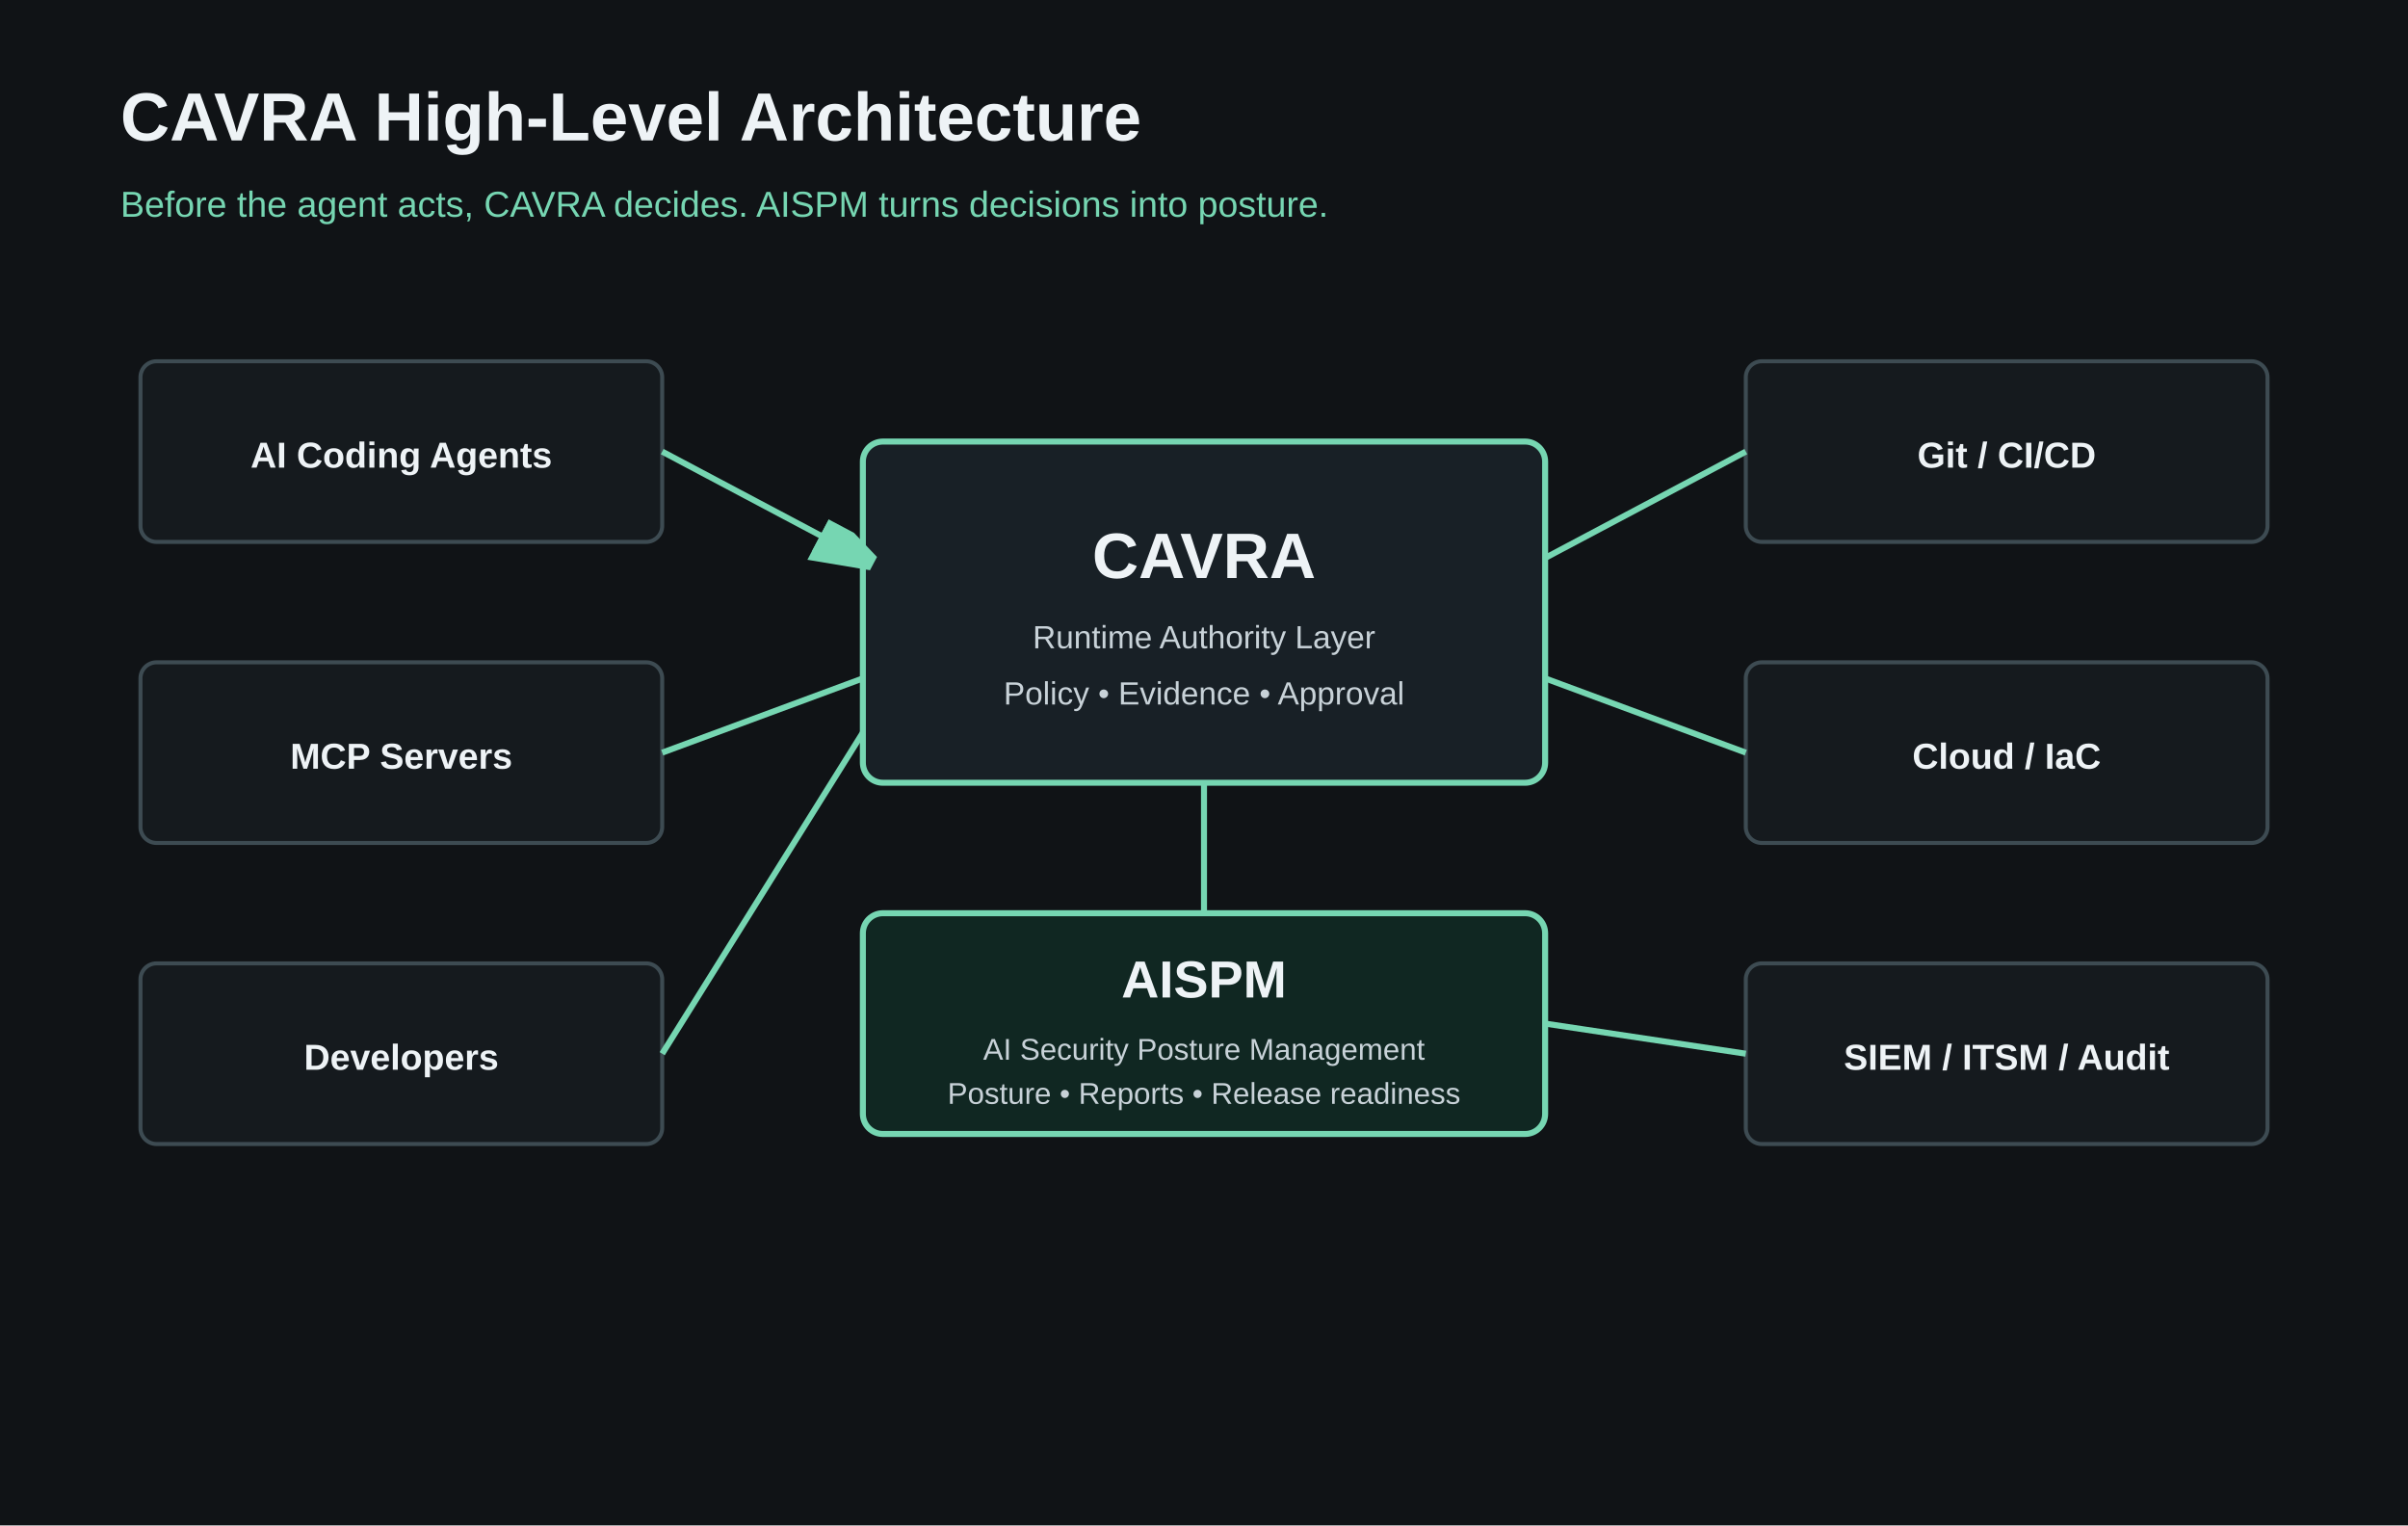
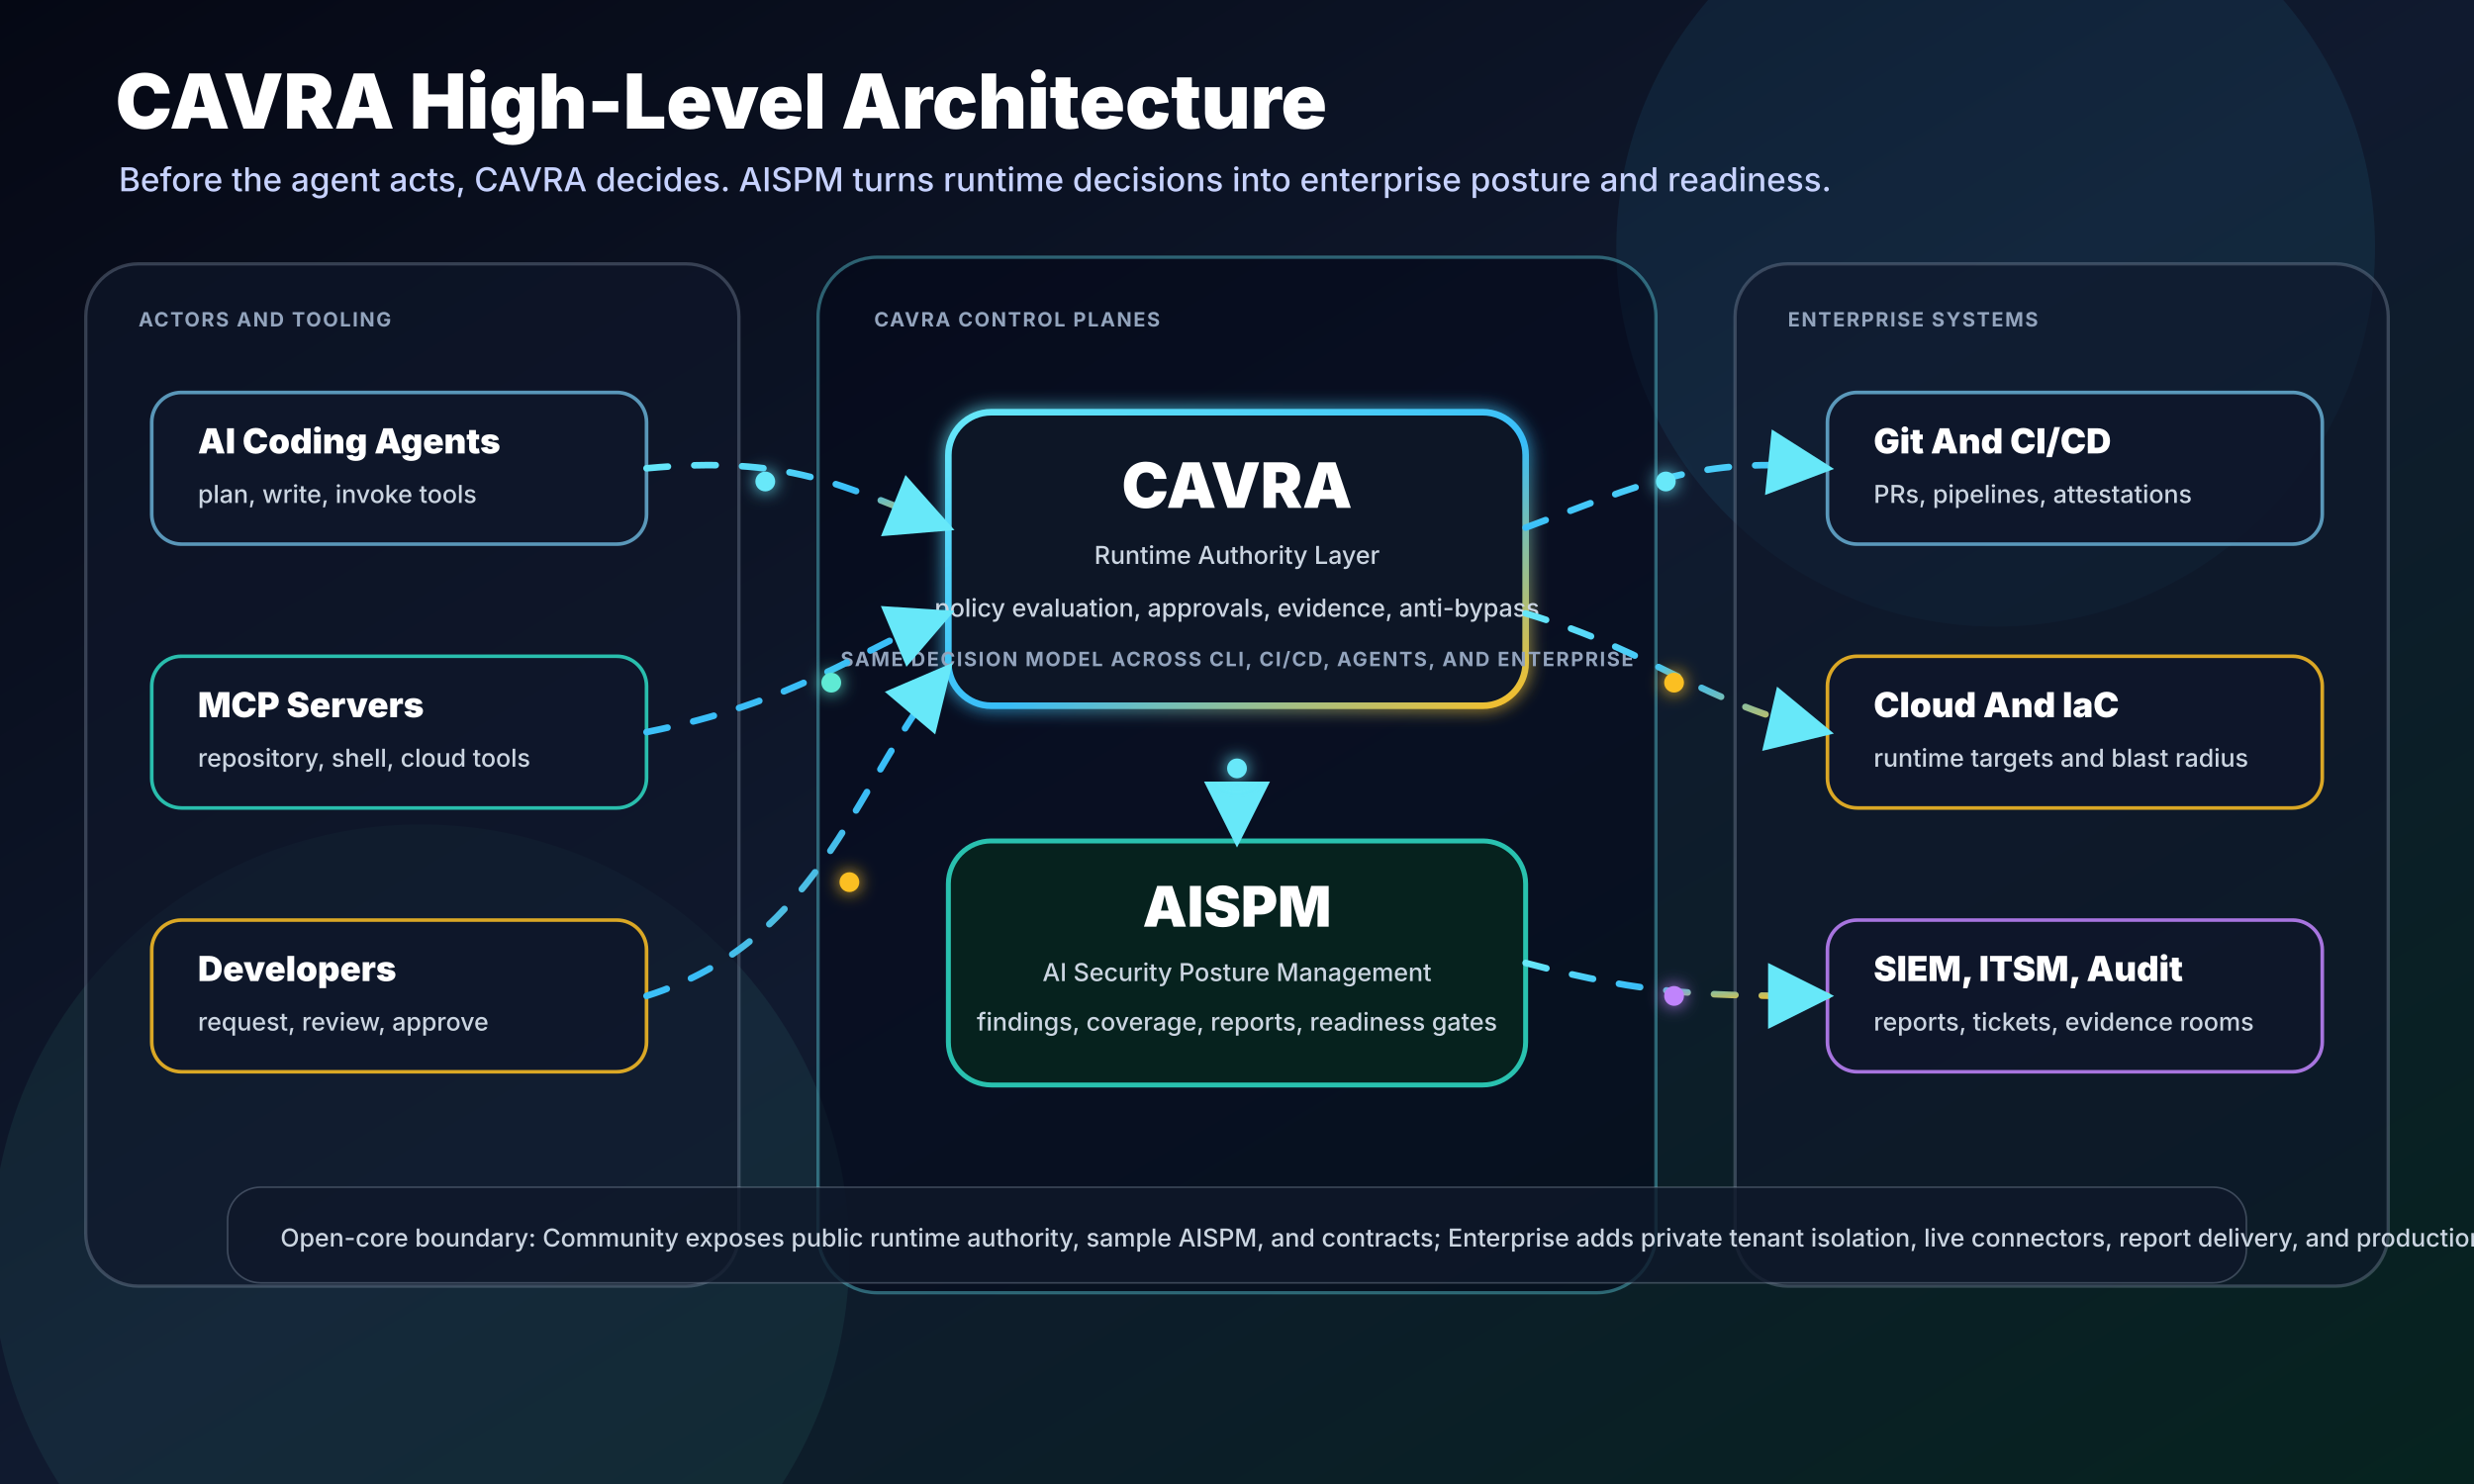
- <svg xmlns="http://www.w3.org/2000/svg" width="1200" height="760" viewBox="0 0 1200 760" role="img" aria-label="CAVRA high level architecture with AISPM">
-   <rect width="1200" height="760" fill="#101316" />
-   <text x="60" y="70" fill="#eef3f6" font-family="Arial" font-size="34" font-weight="700">CAVRA High-Level Architecture</text>
-   <text x="60" y="108" fill="#76d6b2" font-family="Arial" font-size="18">Before the agent acts, CAVRA decides. AISPM turns decisions into posture.</text>
-   <rect x="430" y="220" width="340" height="170" rx="10" fill="#182026" stroke="#76d6b2" stroke-width="3" />
-   <text x="600" y="288" text-anchor="middle" fill="#eef3f6" font-family="Arial" font-size="32" font-weight="700">CAVRA</text>
-   <text x="600" y="323" text-anchor="middle" fill="#c8d2d8" font-family="Arial" font-size="16">Runtime Authority Layer</text>
-   <text x="600" y="351" text-anchor="middle" fill="#c8d2d8" font-family="Arial" font-size="16">Policy • Evidence • Approval</text>
-   <rect x="430" y="455" width="340" height="110" rx="10" fill="#102722" stroke="#76d6b2" stroke-width="3" />
-   <text x="600" y="497" text-anchor="middle" fill="#eef3f6" font-family="Arial" font-size="26" font-weight="700">AISPM</text>
-   <text x="600" y="528" text-anchor="middle" fill="#c8d2d8" font-family="Arial" font-size="15">AI Security Posture Management</text>
-   <text x="600" y="550" text-anchor="middle" fill="#c8d2d8" font-family="Arial" font-size="15">Posture • Reports • Release readiness</text>
-   <g fill="#151a1e" stroke="#3d4b52" stroke-width="2">
-     <rect x="70" y="180" width="260" height="90" rx="8" />
-     <rect x="70" y="330" width="260" height="90" rx="8" />
-     <rect x="70" y="480" width="260" height="90" rx="8" />
-     <rect x="870" y="180" width="260" height="90" rx="8" />
-     <rect x="870" y="330" width="260" height="90" rx="8" />
-     <rect x="870" y="480" width="260" height="90" rx="8" />
+ <svg xmlns="http://www.w3.org/2000/svg" width="1500" height="900" viewBox="0 0 1500 900" role="img" aria-labelledby="title desc">
+   <defs>
+     <linearGradient id="bg" x1="0%" y1="0%" x2="100%" y2="100%">
+       <stop offset="0%" stop-color="#050814" />
+       <stop offset="50%" stop-color="#101a2f" />
+       <stop offset="100%" stop-color="#06231f" />
+     </linearGradient>
+     <linearGradient id="authority" x1="0%" y1="0%" x2="100%" y2="100%">
+       <stop offset="0%" stop-color="#67e8f9" />
+       <stop offset="55%" stop-color="#38bdf8" />
+       <stop offset="100%" stop-color="#fbbf24" />
+     </linearGradient>
+     <filter id="glow" x="-25%" y="-25%" width="150%" height="150%">
+       <feGaussianBlur stdDeviation="5" result="blur" />
+       <feMerge>
+         <feMergeNode in="blur" />
+         <feMergeNode in="SourceGraphic" />
+       </feMerge>
+     </filter>
+     <marker id="arrow" markerWidth="14" markerHeight="14" refX="11" refY="7" orient="auto">
+       <path d="M2 2 L12 7 L2 12 Z" fill="#67e8f9" />
+     </marker>
+     <style>
+       .title { font: 900 46px Inter, Arial, sans-serif; fill: #ffffff; }
+       .subtitle { font: 500 20px Inter, Arial, sans-serif; fill: #c7d2fe; }
+       .zone { fill: rgba(15,23,42,.62); stroke: rgba(148,163,184,.32); stroke-width: 2; }
+       .core { fill: #071426; stroke: url(#authority); stroke-width: 4; }
+       .panel { fill: rgba(15,23,42,.86); stroke: rgba(125,211,252,.68); stroke-width: 2.2; }
+       .gold { stroke: rgba(251,191,36,.86); }
+       .green { stroke: rgba(45,212,191,.88); }
+       .purple { stroke: rgba(192,132,252,.86); }
+       .label { font: 900 21px Inter, Arial, sans-serif; fill: #ffffff; }
+       .body { font: 500 15px Inter, Arial, sans-serif; fill: #cbd5e1; }
+       .tiny { font: 700 12px Inter, Arial, sans-serif; fill: #93a4bd; letter-spacing: .08em; }
+       .line { fill: none; stroke: url(#authority); stroke-width: 4; stroke-linecap: round; marker-end: url(#arrow); }
+       .dash { stroke-dasharray: 13 16; animation: flow 8s linear infinite; }
+       .pulse { animation: pulse 4.2s ease-in-out infinite; transform-origin: center; }
+       .beacon { animation: beacon 2.8s ease-in-out infinite; }
+       @keyframes flow { to { stroke-dashoffset: -180; } }
+       @keyframes pulse { 0%,100% { opacity:.88; transform:scale(1); } 50% { opacity:1; transform:scale(1.012); } }
+       @keyframes beacon { 0%,100% { opacity:.32; r: 5; } 50% { opacity:1; r: 9; } }
+       @media (prefers-reduced-motion: reduce) { .dash,.pulse,.beacon { animation: none; } }
+     </style>
+   </defs>
+   <rect width="1500" height="900" fill="url(#bg)" />
+   <circle cx="1210" cy="150" r="230" fill="#38bdf8" opacity=".08" />
+   <circle cx="255" cy="760" r="260" fill="#5eead4" opacity=".07" />
+   <text x="70" y="78" class="title">CAVRA High-Level Architecture</text>
+   <text x="72" y="116" class="subtitle">Before the agent acts, CAVRA decides. AISPM turns runtime decisions into enterprise posture and readiness.</text>
+   <rect x="52" y="160" width="396" height="620" rx="32" class="zone" />
+   <rect x="1052" y="160" width="396" height="620" rx="32" class="zone" />
+   <rect x="496" y="156" width="508" height="628" rx="36" fill="rgba(2,6,23,.52)" stroke="rgba(103,232,249,.38)" stroke-width="2" />
+   <text x="84" y="198" class="tiny">ACTORS AND TOOLING</text>
+   <text x="1084" y="198" class="tiny">ENTERPRISE SYSTEMS</text>
+   <text x="530" y="198" class="tiny">CAVRA CONTROL PLANES</text>
+   <g>
+     <rect x="92" y="238" width="300" height="92" rx="18" class="panel" />
+     <text x="120" y="275" class="label">AI Coding Agents</text>
+     <text x="120" y="305" class="body">plan, write, invoke tools</text>
+     <rect x="92" y="398" width="300" height="92" rx="18" class="panel green" />
+     <text x="120" y="435" class="label">MCP Servers</text>
+     <text x="120" y="465" class="body">repository, shell, cloud tools</text>
+     <rect x="92" y="558" width="300" height="92" rx="18" class="panel gold" />
+     <text x="120" y="595" class="label">Developers</text>
+     <text x="120" y="625" class="body">request, review, approve</text>
  </g>
-   <g fill="#eef3f6" font-family="Arial" font-size="18" font-weight="700">
-     <text x="200" y="233" text-anchor="middle">AI Coding Agents</text>
-     <text x="200" y="383" text-anchor="middle">MCP Servers</text>
-     <text x="200" y="533" text-anchor="middle">Developers</text>
-     <text x="1000" y="233" text-anchor="middle">Git / CI/CD</text>
-     <text x="1000" y="383" text-anchor="middle">Cloud / IaC</text>
-     <text x="1000" y="533" text-anchor="middle">SIEM / ITSM / Audit</text>
+   <g class="pulse">
+     <rect x="575" y="250" width="350" height="178" rx="26" class="core" filter="url(#glow)" />
+     <text x="750" y="308" text-anchor="middle" font-family="Inter, Arial, sans-serif" font-size="38" font-weight="900" fill="#ffffff">CAVRA</text>
+     <text x="750" y="342" text-anchor="middle" class="body">Runtime Authority Layer</text>
+     <text x="750" y="374" text-anchor="middle" class="body">policy evaluation, approvals, evidence, anti-bypass</text>
+     <text x="750" y="404" text-anchor="middle" class="tiny">SAME DECISION MODEL ACROSS CLI, CI/CD, AGENTS, AND ENTERPRISE</text>
  </g>
-   <g stroke="#76d6b2" stroke-width="3" fill="none" marker-end="url(#arrow)">
-     <defs>
-       <marker id="arrow" markerWidth="10" markerHeight="10" refX="8" refY="3" orient="auto">
-         <path d="M0,0 L0,6 L9,3 z" fill="#76d6b2" />
-       </marker>
-     </defs>
-     <path d="M330 225 L430 278" />
-     <path d="M330 375 L430 338" />
-     <path d="M330 525 L430 365" />
-     <path d="M600 390 L600 455" />
-     <path d="M770 278 L870 225" />
-     <path d="M770 338 L870 375" />
-     <path d="M770 510 L870 525" />
+   <g class="pulse" style="animation-delay:.55s">
+     <rect x="575" y="510" width="350" height="148" rx="26" fill="#06221e" stroke="rgba(45,212,191,.9)" stroke-width="3" />
+     <text x="750" y="562" text-anchor="middle" font-family="Inter, Arial, sans-serif" font-size="34" font-weight="900" fill="#ffffff">AISPM</text>
+     <text x="750" y="595" text-anchor="middle" class="body">AI Security Posture Management</text>
+     <text x="750" y="625" text-anchor="middle" class="body">findings, coverage, reports, readiness gates</text>
  </g>
+   <g>
+     <rect x="1108" y="238" width="300" height="92" rx="18" class="panel" />
+     <text x="1136" y="275" class="label">Git And CI/CD</text>
+     <text x="1136" y="305" class="body">PRs, pipelines, attestations</text>
+     <rect x="1108" y="398" width="300" height="92" rx="18" class="panel gold" />
+     <text x="1136" y="435" class="label">Cloud And IaC</text>
+     <text x="1136" y="465" class="body">runtime targets and blast radius</text>
+     <rect x="1108" y="558" width="300" height="92" rx="18" class="panel purple" />
+     <text x="1136" y="595" class="label">SIEM, ITSM, Audit</text>
+     <text x="1136" y="625" class="body">reports, tickets, evidence rooms</text>
+   </g>
+   <path d="M392 284 C478 276 510 294 575 320" class="line dash" />
+   <path d="M392 444 C482 426 518 396 575 372" class="line dash" />
+   <path d="M392 604 C500 570 520 470 575 405" class="line dash" />
+   <path d="M750 428 L750 510" class="line dash" />
+   <path d="M925 320 C995 294 1030 276 1108 284" class="line dash" />
+   <path d="M925 372 C1005 396 1030 426 1108 444" class="line dash" />
+   <path d="M925 584 C1000 604 1038 604 1108 604" class="line dash" />
+   <g filter="url(#glow)">
+     <circle class="beacon" cx="464" cy="292" r="6" fill="#67e8f9" />
+     <circle class="beacon" cx="504" cy="414" r="6" fill="#5eead4" />
+     <circle class="beacon" cx="515" cy="535" r="6" fill="#fbbf24" />
+     <circle class="beacon" cx="750" cy="466" r="6" fill="#67e8f9" />
+     <circle class="beacon" cx="1010" cy="292" r="6" fill="#67e8f9" />
+     <circle class="beacon" cx="1015" cy="414" r="6" fill="#fbbf24" />
+     <circle class="beacon" cx="1015" cy="604" r="6" fill="#c084fc" />
+   </g>
+   <rect x="138" y="720" width="1224" height="58" rx="20" fill="rgba(15,23,42,.78)" stroke="rgba(148,163,184,.35)" />
+   <text x="170" y="756" class="body">Open-core boundary: Community exposes public runtime authority, sample AISPM, and contracts; Enterprise adds private tenant isolation, live connectors, report delivery, and production validation.</text>
</svg>
